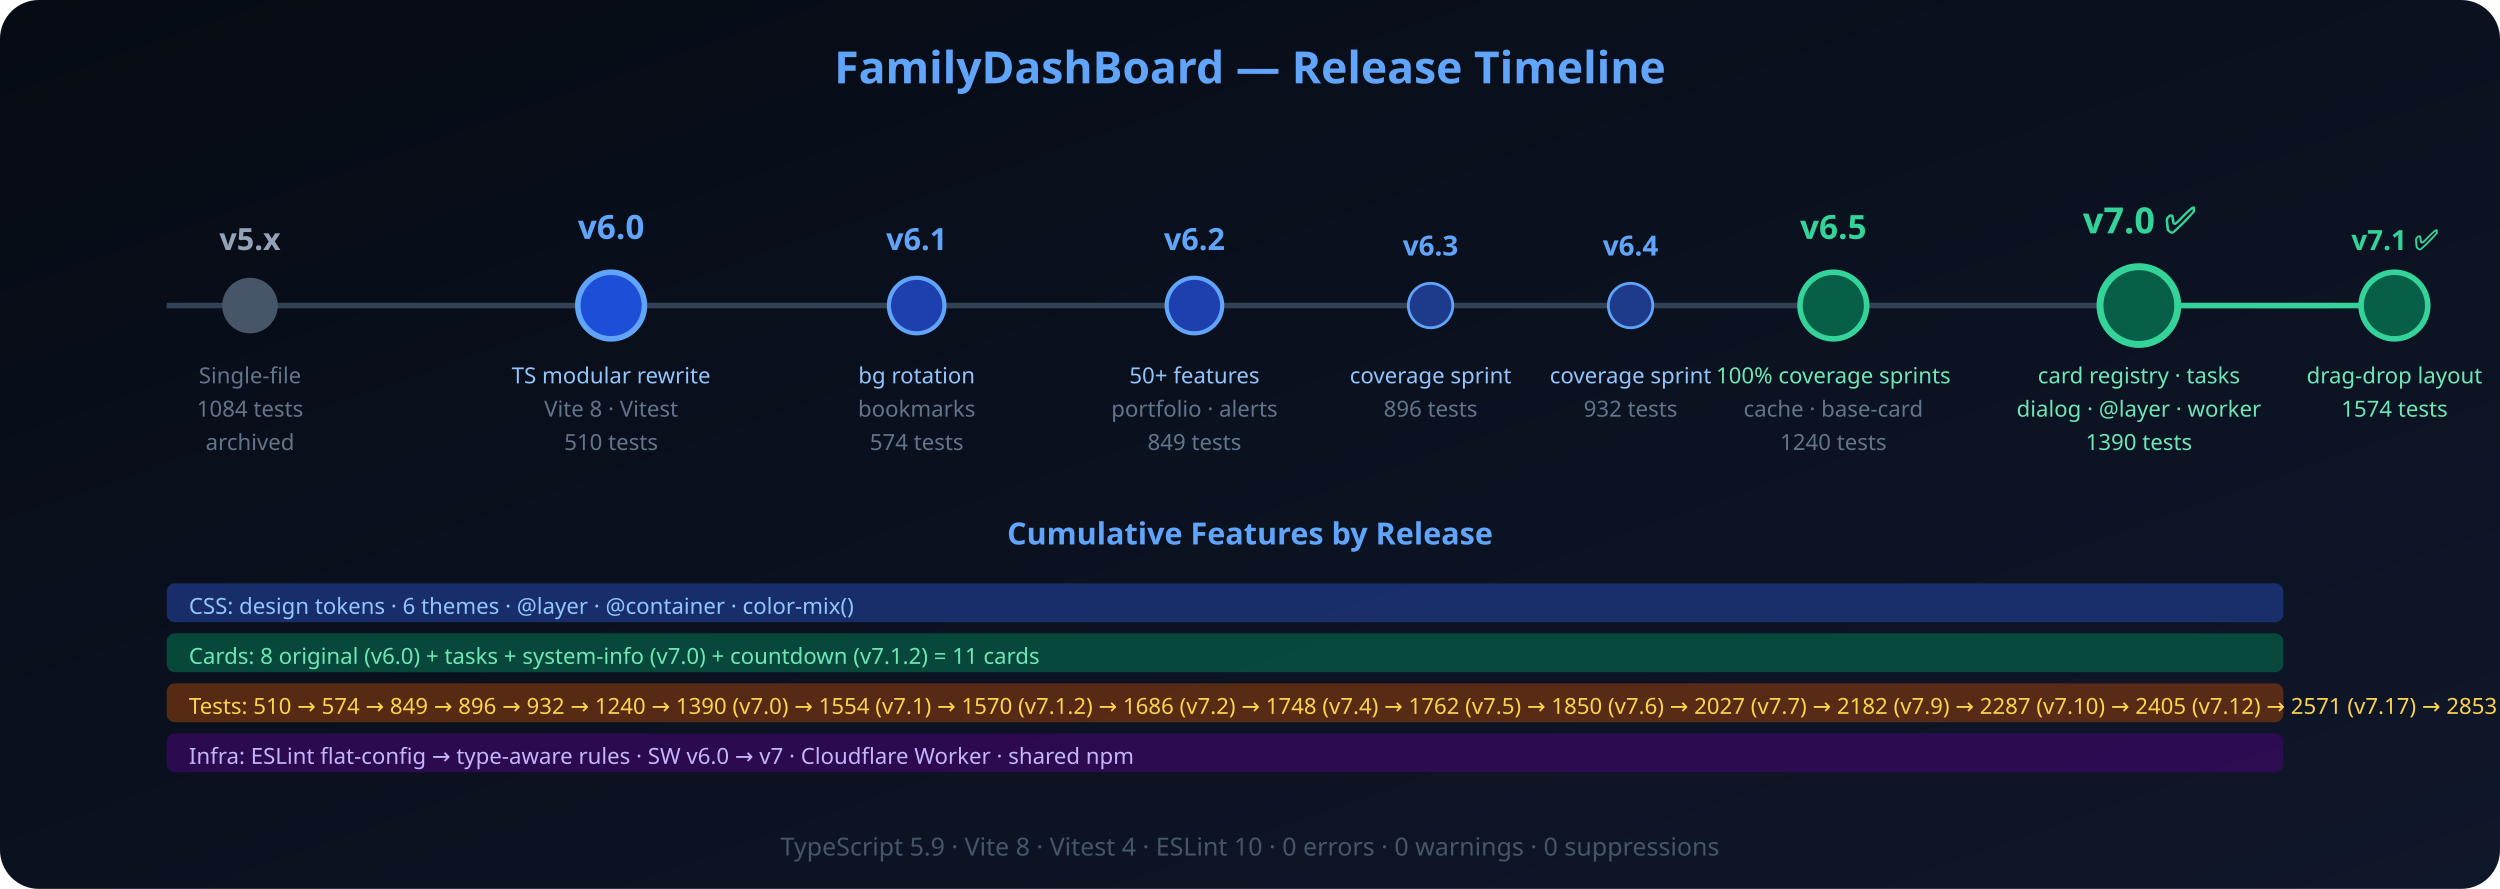
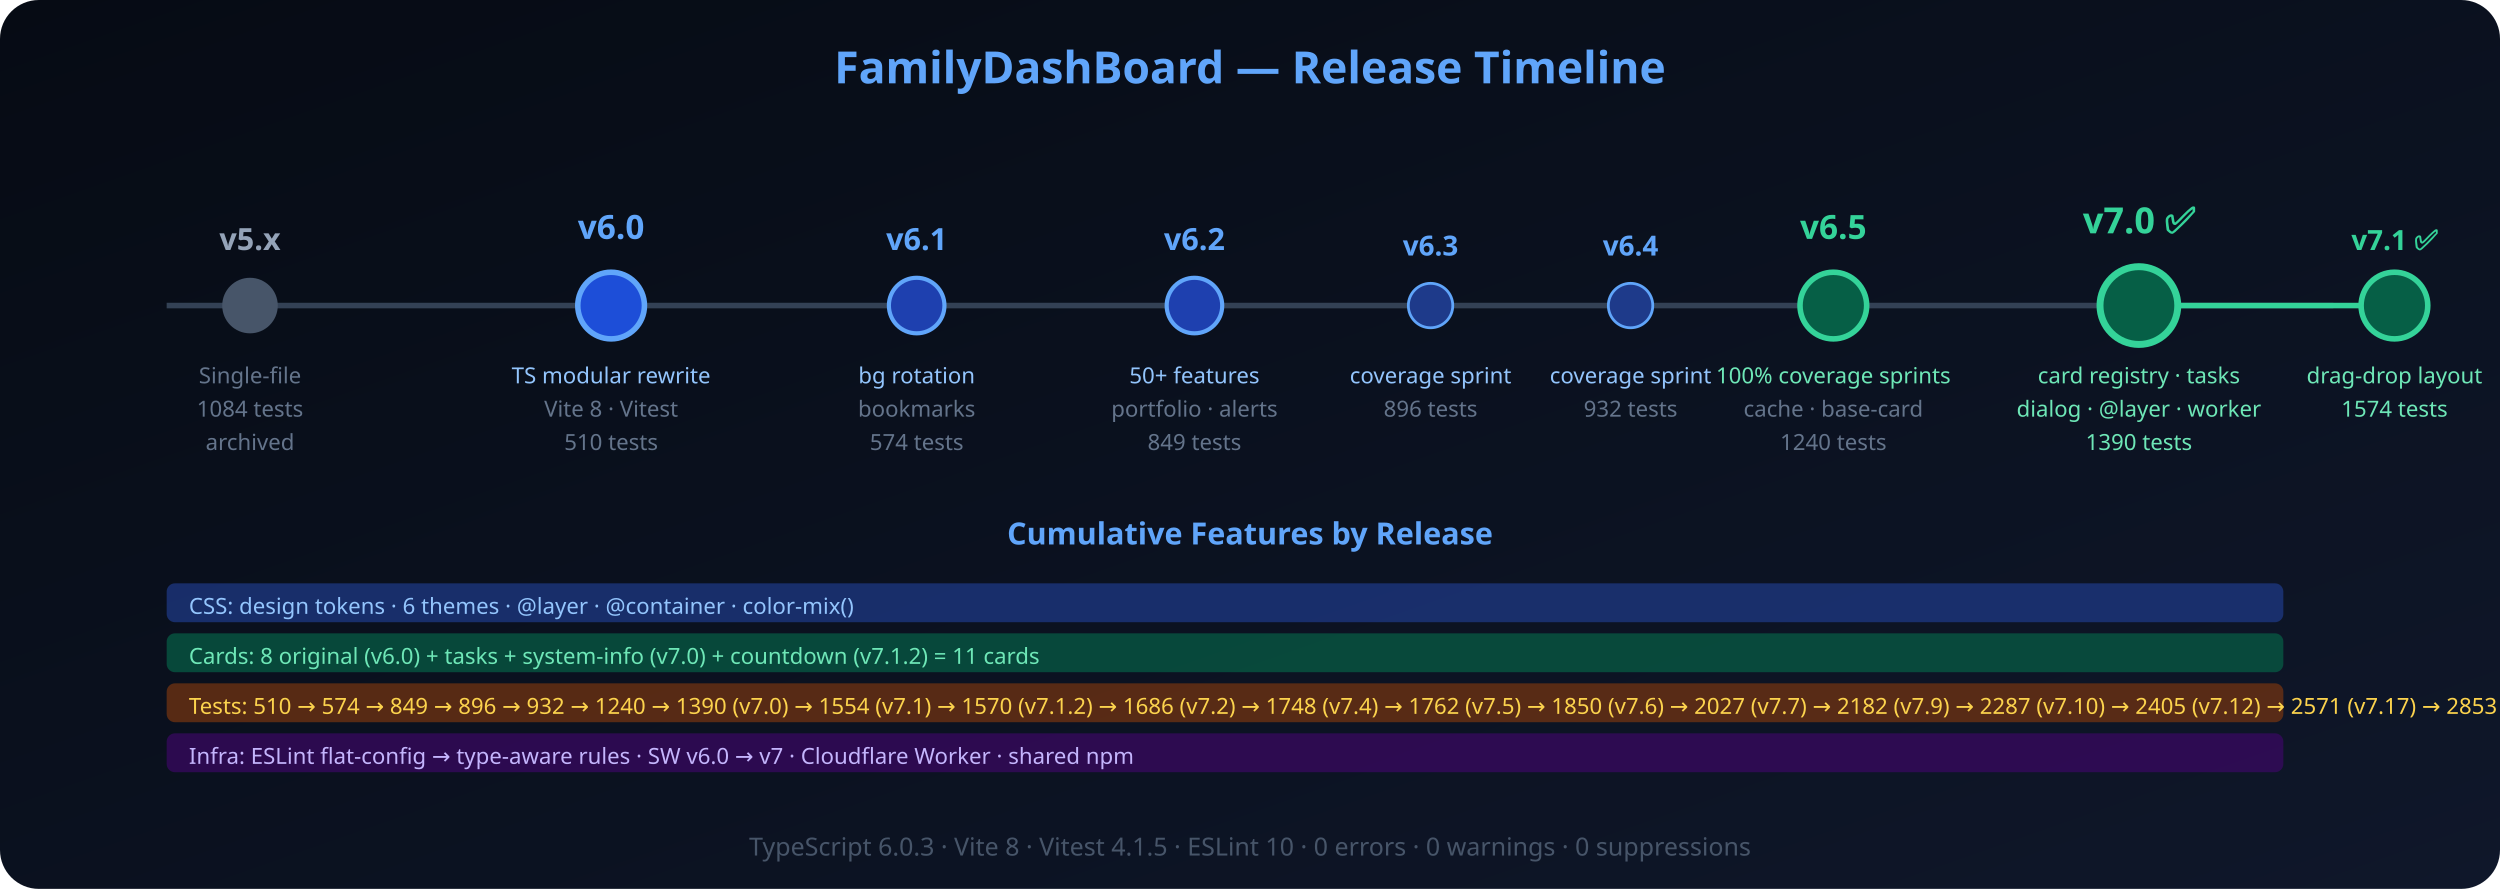
<svg xmlns="http://www.w3.org/2000/svg" width="900" height="320" viewBox="0 0 900 320">
  <defs>
    <linearGradient id="bg" x1="0%" y1="0%" x2="100%" y2="100%">
      <stop offset="0%" stop-color="#060b14" />
      <stop offset="100%" stop-color="#0f172a" />
    </linearGradient>
  </defs>
  <rect width="900" height="320" rx="14" fill="url(#bg)" />
  <text x="450" y="30" font-family="Segoe UI,system-ui" font-size="16" font-weight="700" fill="#60a5fa" text-anchor="middle">FamilyDashBoard — Release Timeline</text>
  <line x1="60" y1="110" x2="840" y2="110" stroke="#334155" stroke-width="2" />
  <circle cx="90" cy="110" r="10" fill="#475569" />
  <text x="90" y="90" font-family="Segoe UI" font-size="11" font-weight="700" fill="#94a3b8" text-anchor="middle">v5.x</text>
  <text x="90" y="138" font-family="Segoe UI" font-size="8" fill="#64748b" text-anchor="middle">Single-file</text>
  <text x="90" y="150" font-family="Segoe UI" font-size="8" fill="#64748b" text-anchor="middle">1084 tests</text>
  <text x="90" y="162" font-family="Segoe UI" font-size="8" fill="#64748b" text-anchor="middle">archived</text>
  <circle cx="220" cy="110" r="12" fill="#1d4ed8" stroke="#60a5fa" stroke-width="2" />
  <text x="220" y="86" font-family="Segoe UI" font-size="12" font-weight="700" fill="#60a5fa" text-anchor="middle">v6.0</text>
  <text x="220" y="138" font-family="Segoe UI" font-size="8" fill="#93c5fd" text-anchor="middle">TS modular rewrite</text>
  <text x="220" y="150" font-family="Segoe UI" font-size="8" fill="#64748b" text-anchor="middle">Vite 8 · Vitest</text>
  <text x="220" y="162" font-family="Segoe UI" font-size="8" fill="#64748b" text-anchor="middle">510 tests</text>
  <circle cx="330" cy="110" r="10" fill="#1e40af" stroke="#60a5fa" stroke-width="1.5" />
  <text x="330" y="90" font-family="Segoe UI" font-size="11" font-weight="700" fill="#60a5fa" text-anchor="middle">v6.1</text>
  <text x="330" y="138" font-family="Segoe UI" font-size="8" fill="#93c5fd" text-anchor="middle">bg rotation</text>
  <text x="330" y="150" font-family="Segoe UI" font-size="8" fill="#64748b" text-anchor="middle">bookmarks</text>
  <text x="330" y="162" font-family="Segoe UI" font-size="8" fill="#64748b" text-anchor="middle">574 tests</text>
  <circle cx="430" cy="110" r="10" fill="#1e40af" stroke="#60a5fa" stroke-width="1.5" />
  <text x="430" y="90" font-family="Segoe UI" font-size="11" font-weight="700" fill="#60a5fa" text-anchor="middle">v6.2</text>
  <text x="430" y="138" font-family="Segoe UI" font-size="8" fill="#93c5fd" text-anchor="middle">50+ features</text>
  <text x="430" y="150" font-family="Segoe UI" font-size="8" fill="#64748b" text-anchor="middle">portfolio · alerts</text>
  <text x="430" y="162" font-family="Segoe UI" font-size="8" fill="#64748b" text-anchor="middle">849 tests</text>
  <circle cx="515" cy="110" r="8" fill="#1e3a8a" stroke="#60a5fa" stroke-width="1" />
  <text x="515" y="92" font-family="Segoe UI" font-size="10" font-weight="700" fill="#60a5fa" text-anchor="middle">v6.3</text>
  <text x="515" y="138" font-family="Segoe UI" font-size="8" fill="#93c5fd" text-anchor="middle">coverage sprint</text>
  <text x="515" y="150" font-family="Segoe UI" font-size="8" fill="#64748b" text-anchor="middle">896 tests</text>
  <circle cx="587" cy="110" r="8" fill="#1e3a8a" stroke="#60a5fa" stroke-width="1" />
  <text x="587" y="92" font-family="Segoe UI" font-size="10" font-weight="700" fill="#60a5fa" text-anchor="middle">v6.4</text>
  <text x="587" y="138" font-family="Segoe UI" font-size="8" fill="#93c5fd" text-anchor="middle">coverage sprint</text>
  <text x="587" y="150" font-family="Segoe UI" font-size="8" fill="#64748b" text-anchor="middle">932 tests</text>
  <circle cx="660" cy="110" r="12" fill="#065f46" stroke="#34d399" stroke-width="2" />
  <text x="660" y="86" font-family="Segoe UI" font-size="12" font-weight="700" fill="#34d399" text-anchor="middle">v6.5</text>
  <text x="660" y="138" font-family="Segoe UI" font-size="8" fill="#6ee7b7" text-anchor="middle">100% coverage sprints</text>
  <text x="660" y="150" font-family="Segoe UI" font-size="8" fill="#64748b" text-anchor="middle">cache · base-card</text>
  <text x="660" y="162" font-family="Segoe UI" font-size="8" fill="#64748b" text-anchor="middle">1240 tests</text>
  <circle cx="770" cy="110" r="14" fill="#065f46" stroke="#34d399" stroke-width="2.5" />
  <text x="770" y="84" font-family="Segoe UI" font-size="13" font-weight="700" fill="#34d399" text-anchor="middle">v7.0 ✅</text>
  <text x="770" y="138" font-family="Segoe UI" font-size="8" fill="#6ee7b7" text-anchor="middle">card registry · tasks</text>
  <text x="770" y="150" font-family="Segoe UI" font-size="8" fill="#6ee7b7" text-anchor="middle">dialog · @layer · worker</text>
  <text x="770" y="162" font-family="Segoe UI" font-size="8" fill="#6ee7b7" text-anchor="middle">1390 tests</text>
  <line x1="784" y1="110" x2="862" y2="110" stroke="#34d399" stroke-width="2" />
  <circle cx="862" cy="110" r="12" fill="#065f46" stroke="#34d399" stroke-width="2" />
  <text x="862" y="90" font-family="Segoe UI" font-size="10" font-weight="700" fill="#34d399" text-anchor="middle">v7.1 ✅</text>
  <text x="862" y="138" font-family="Segoe UI" font-size="8" fill="#6ee7b7" text-anchor="middle">drag-drop layout</text>
  <text x="862" y="150" font-family="Segoe UI" font-size="8" fill="#6ee7b7" text-anchor="middle">1574 tests</text>
  <text x="450" y="196" font-family="Segoe UI" font-size="11" font-weight="700" fill="#60a5fa" text-anchor="middle">Cumulative Features by Release</text>
  <rect x="60" y="210" width="762" height="14" rx="3" fill="#1e3a8a" opacity="0.7" />
  <text x="68" y="221" font-family="Segoe UI" font-size="8" fill="#93c5fd">CSS: design tokens · 6 themes · @layer · @container · color-mix()</text>
  <rect x="60" y="228" width="762" height="14" rx="3" fill="#065f46" opacity="0.7" />
  <text x="68" y="239" font-family="Segoe UI" font-size="8" fill="#6ee7b7">Cards: 8 original (v6.0) + tasks + system-info (v7.0) + countdown (v7.1.2) = 11 cards</text>
  <rect x="60" y="246" width="762" height="14" rx="3" fill="#78350f" opacity="0.7" />
  <text x="68" y="257" font-family="Segoe UI" font-size="8" fill="#fcd34d">Tests: 510 → 574 → 849 → 896 → 932 → 1240 → 1390 (v7.0) → 1554 (v7.1) → 1570 (v7.1.2) → 1686 (v7.2) → 1748 (v7.4) → 1762 (v7.5) → 1850 (v7.6) → 2027 (v7.7) → 2182 (v7.9) → 2287 (v7.10) → 2405 (v7.12) → 2571 (v7.17) → 2853 (v7.18) → 2931 (v7.19) → 2958 (v7.19.1) → 2998 (v7.20.0) → 3003+ (v7.21.0) → 3053+ (v8.0.0) → 3080 (v8.1.0) → 3080 (v8.2.0) → 3087 (v8.4.0) → 3129 (v8.5.0) → 3143 (v8.6.0) → 3153 (v8.7.0) → 3205 (v8.8.0) → 3205 (v8.9.0) · 95 suites · 0 failures always</text>
  <rect x="60" y="264" width="762" height="14" rx="3" fill="#3b0764" opacity="0.7" />
  <text x="68" y="275" font-family="Segoe UI" font-size="8" fill="#c4b5fd">Infra: ESLint flat-config → type-aware rules · SW v6.0 → v7 · Cloudflare Worker · shared npm</text>
-   <text x="450" y="308" font-family="Segoe UI" font-size="9" fill="#475569" text-anchor="middle">TypeScript 5.9 · Vite 8 · Vitest 4 · ESLint 10 · 0 errors · 0 warnings · 0 suppressions</text>
+   <text x="450" y="308" font-family="Segoe UI" font-size="9" fill="#475569" text-anchor="middle">TypeScript 6.0.3 · Vite 8 · Vitest 4.1.5 · ESLint 10 · 0 errors · 0 warnings · 0 suppressions</text>
</svg>
